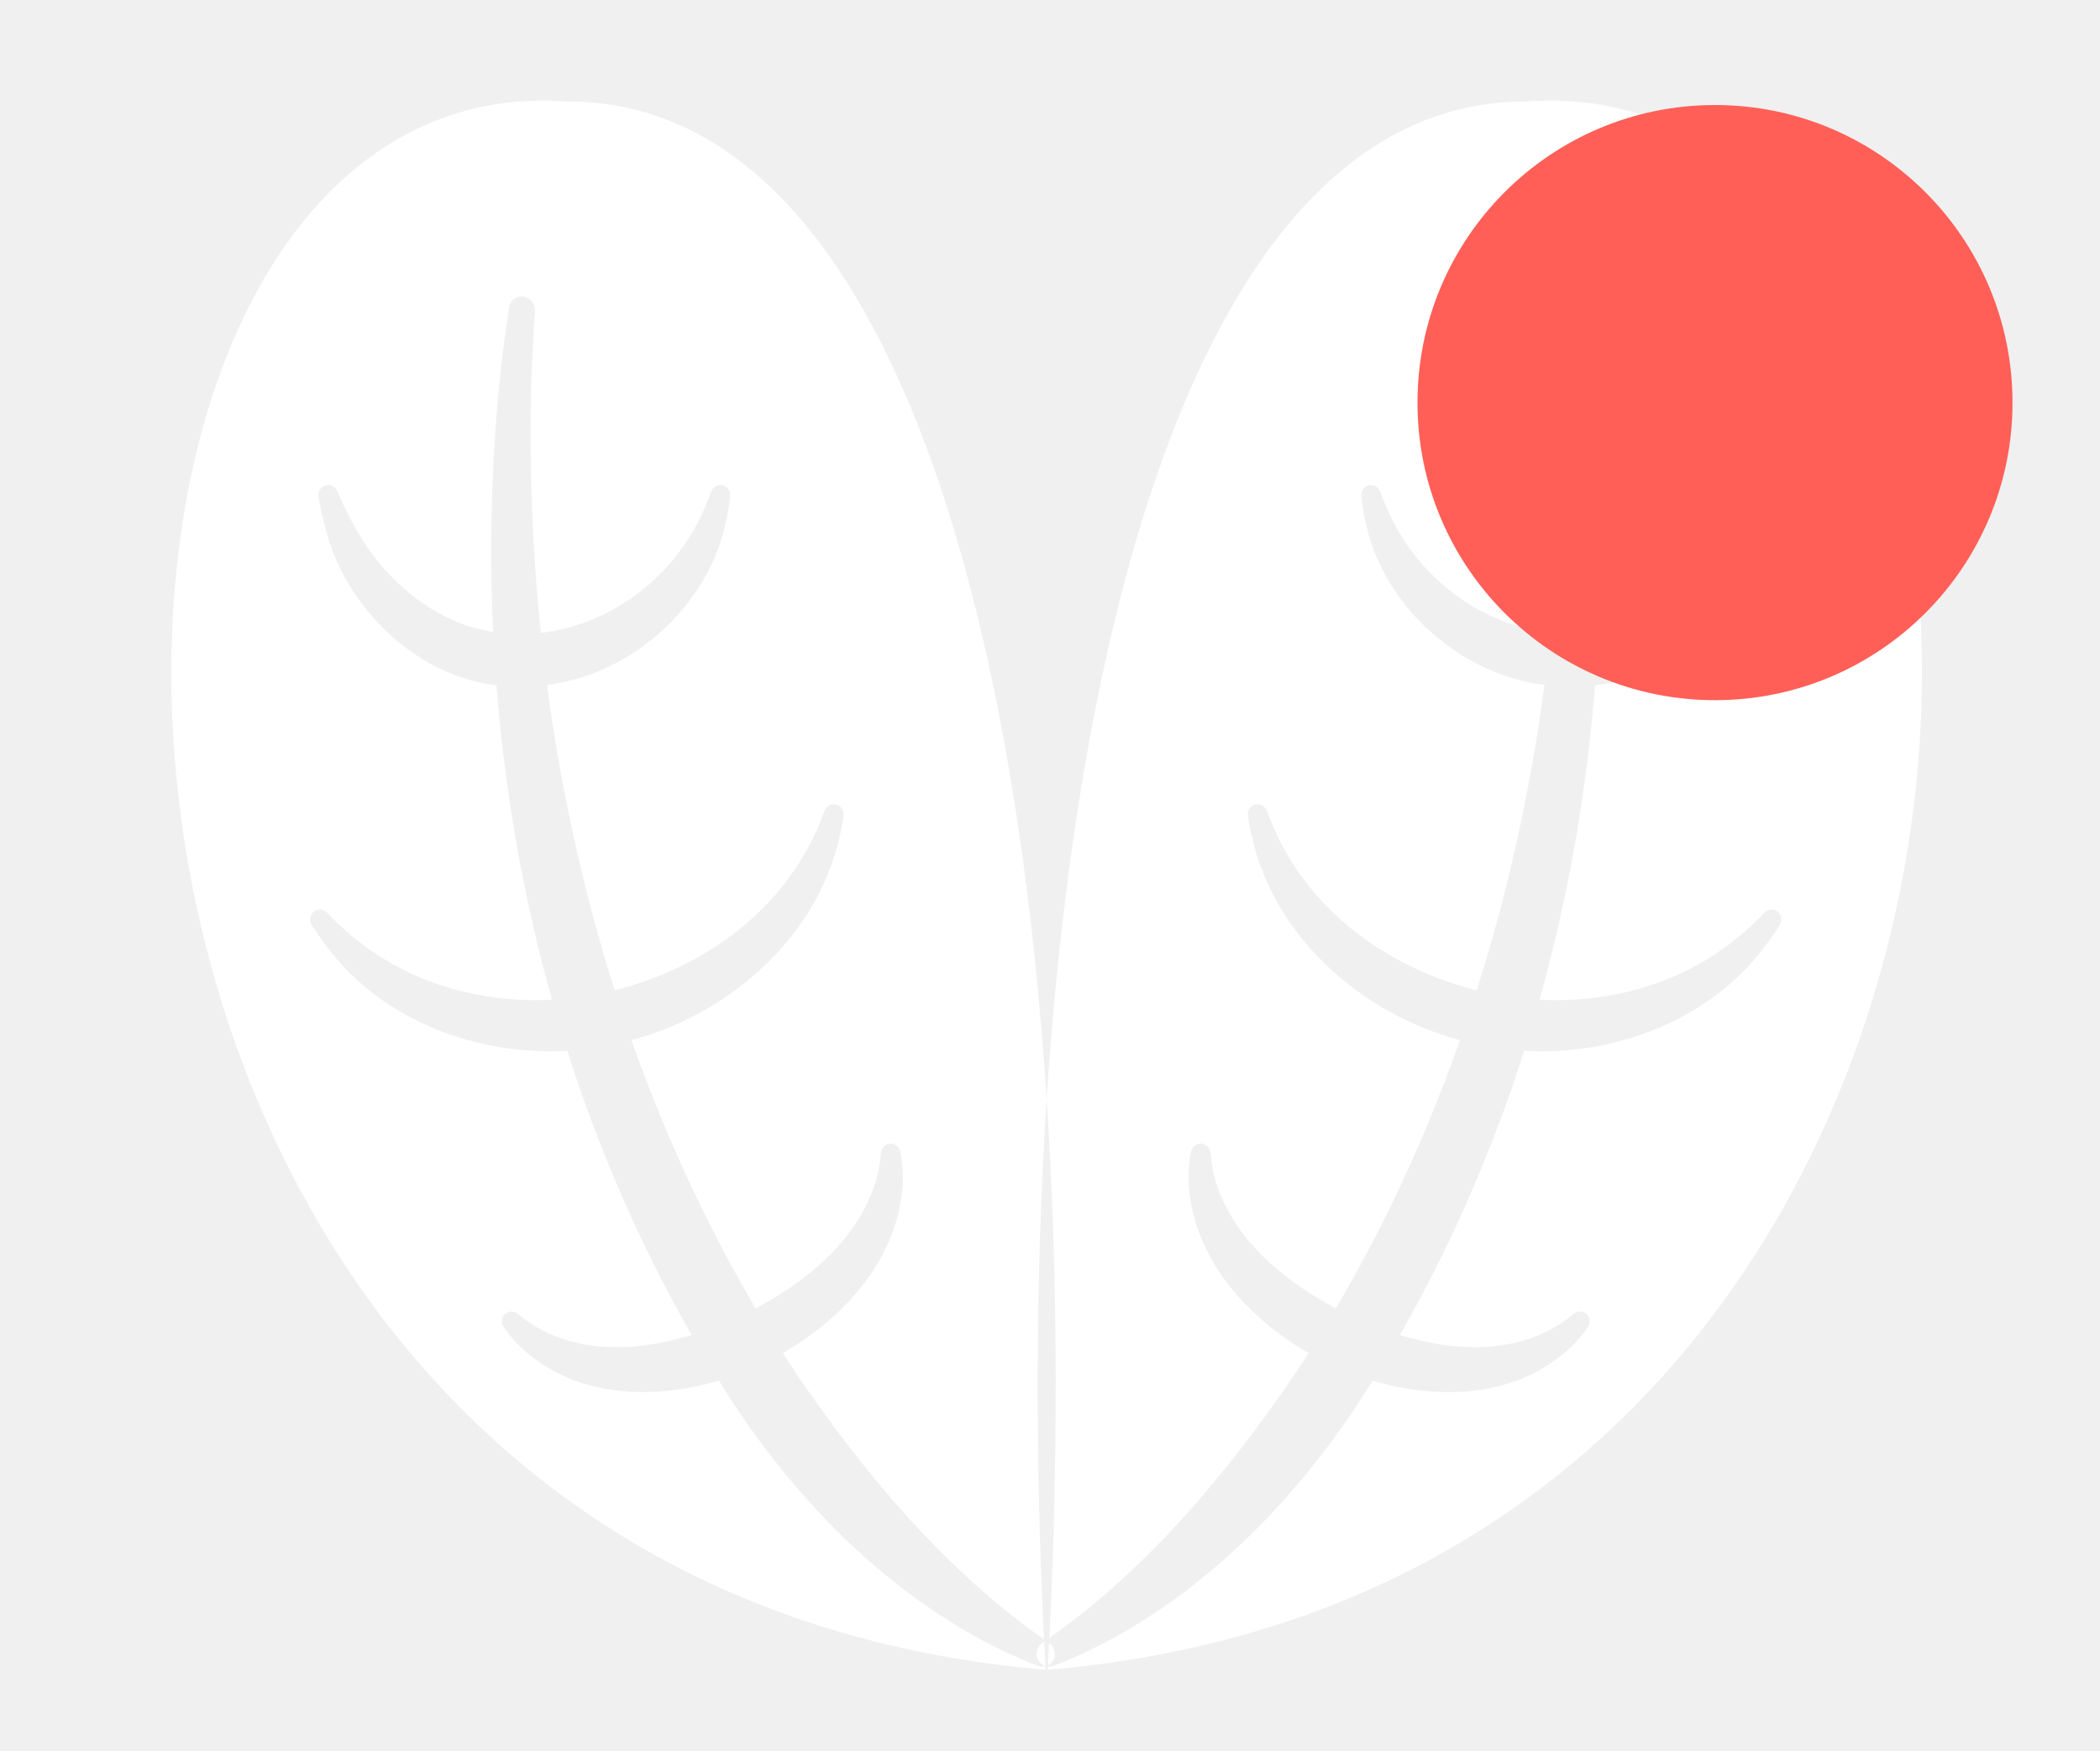
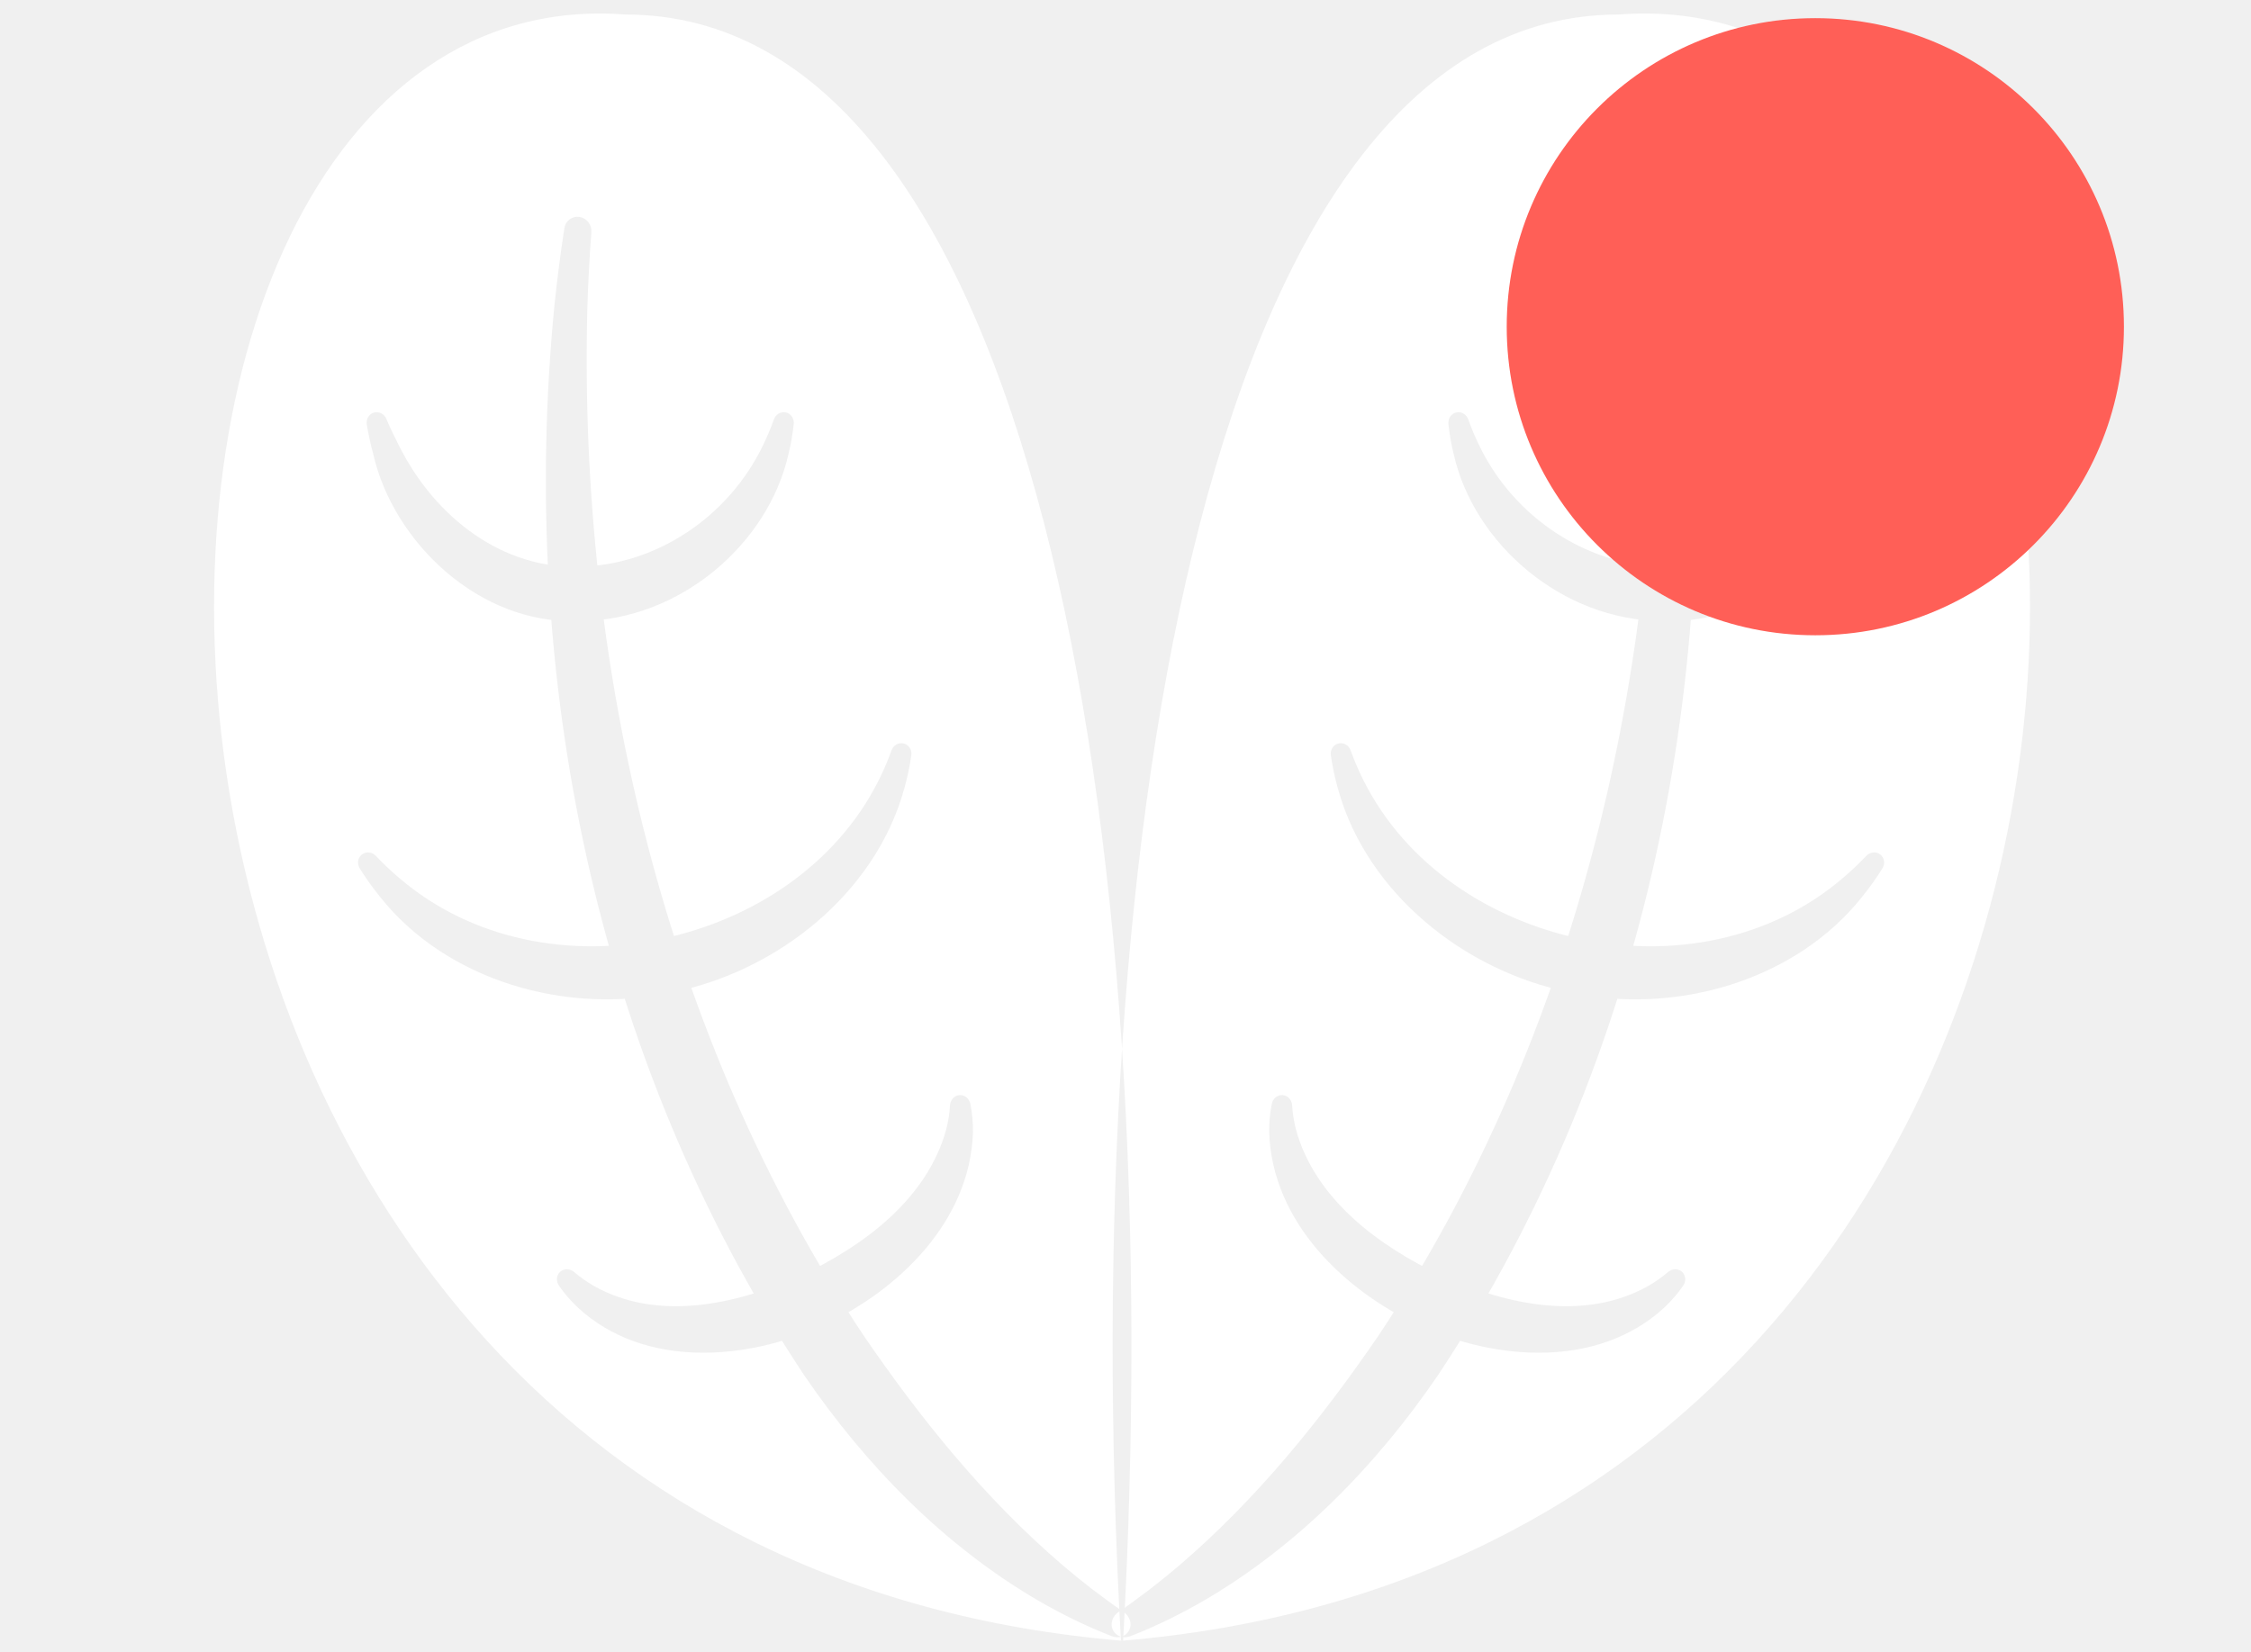
- <svg xmlns="http://www.w3.org/2000/svg" viewBox="40 14 240 200">
+ <svg xmlns="http://www.w3.org/2000/svg" viewBox="36 24 248 182">
  <defs>
    <mask id="veins">
      <rect x="0" y="0" width="320" height="240" fill="#FFFFFF" />
      <path fill="#000" d="M160.544 204.288C160.188 204.425 159.794 204.449 159.434 204.328C159.075 204.208 158.782 203.957 158.617 203.625C158.452 203.293 158.426 202.902 158.542 202.532C158.658 202.162 158.908 201.848 159.225 201.632C161.562 200.034 163.801 198.304 165.952 196.468C174.509 189.13 181.56 180.393 187.898 171.131C209.763 138.226 219.299 97.595 218.318 58.073C218.231 55.235 218.084 52.41 217.873 49.578C217.844 49.189 217.96 48.794 218.206 48.48C218.452 48.166 218.807 47.958 219.194 47.901C219.58 47.845 219.97 47.944 220.278 48.177C220.587 48.41 220.788 48.758 220.847 49.142C221.284 51.989 221.649 54.838 221.947 57.711C225.857 97.777 217.709 140.468 194.438 175.516C187.699 185.391 179.05 194.307 168.617 200.378C166.005 201.895 163.303 203.213 160.544 204.288Z M219.764 164.17C219.978 163.986 220.249 163.869 220.535 163.859C220.821 163.85 221.097 163.948 221.306 164.134C221.514 164.321 221.641 164.584 221.664 164.87C221.686 165.155 221.6 165.438 221.441 165.67C220.837 166.532 220.159 167.324 219.386 168.058C212.047 174.844 200.734 173.891 192.467 170.094C184.167 166.285 176.163 158.691 175.83 148.777C175.817 147.714 175.913 146.666 176.117 145.635C176.174 145.359 176.318 145.101 176.54 144.919C176.761 144.738 177.039 144.648 177.318 144.669C177.597 144.69 177.858 144.821 178.05 145.034C178.242 145.247 178.345 145.524 178.36 145.805C178.417 146.708 178.558 147.577 178.772 148.429C180.87 156.102 187.848 161.302 194.955 164.634C202.123 167.823 210.629 169.604 217.585 165.706C218.347 165.264 219.067 164.761 219.764 164.17Z M241.608 118.315C241.803 118.108 242.066 117.967 242.353 117.934C242.64 117.902 242.926 117.979 243.151 118.152C243.376 118.325 243.525 118.581 243.567 118.866C243.61 119.152 243.542 119.442 243.392 119.685C242.706 120.784 241.978 121.81 241.153 122.821C233.85 132.056 220.54 135.914 208.946 133.335C197.32 131.008 186.606 122.4 183.433 111.005C183.073 109.754 182.808 108.508 182.622 107.228C182.583 106.946 182.637 106.652 182.792 106.408C182.946 106.164 183.185 105.989 183.46 105.922C183.736 105.854 184.028 105.898 184.278 106.043C184.528 106.189 184.712 106.424 184.808 106.692C185.213 107.82 185.673 108.89 186.198 109.942C190.92 119.411 200.273 125.389 210.173 127.461C220.081 129.558 230.968 127.663 239.029 120.755C239.933 119.987 240.775 119.193 241.608 118.315Z M240.453 70.167C240.563 69.906 240.757 69.681 241.012 69.548C241.266 69.415 241.558 69.383 241.829 69.462C242.099 69.54 242.329 69.723 242.473 69.971C242.617 70.22 242.66 70.513 242.614 70.793C242.421 71.908 242.202 72.94 241.905 74.026C239.742 83.614 230.289 92.944 219.087 92.431C208.132 92.35 198.387 83.948 196.155 74.026C195.883 72.923 195.698 71.844 195.576 70.724C195.548 70.443 195.609 70.153 195.769 69.913C195.928 69.674 196.169 69.506 196.444 69.445C196.719 69.384 197.008 69.434 197.254 69.583C197.5 69.732 197.679 69.968 197.772 70.236C198.118 71.212 198.504 72.123 198.946 73.033C202.846 81.158 210.971 86.311 219.192 86.432C227.479 86.728 235.069 81.192 239.14 72.962C239.614 72.042 240.037 71.153 240.453 70.167Z M158.481 204.288C158.837 204.425 159.231 204.449 159.591 204.328C159.95 204.208 160.243 203.957 160.408 203.625C160.573 203.293 160.599 202.902 160.483 202.532C160.367 202.162 160.117 201.848 159.8 201.632C157.463 200.034 155.224 198.304 153.073 196.468C144.516 189.13 137.465 180.393 131.127 171.131C109.262 138.226 99.726 97.595 100.707 58.073C100.794 55.235 100.941 52.41 101.152 49.578C101.181 49.189 101.065 48.794 100.819 48.48C100.573 48.166 100.218 47.958 99.831 47.901C99.445 47.845 99.055 47.944 98.747 48.177C98.438 48.41 98.237 48.758 98.178 49.142C97.741 51.989 97.376 54.838 97.078 57.711C93.168 97.777 101.316 140.468 124.586 175.516C131.326 185.391 139.975 194.307 150.408 200.378C153.02 201.895 155.722 203.213 158.481 204.288Z M99.261 164.17C99.047 163.986 98.776 163.869 98.49 163.859C98.204 163.85 97.928 163.948 97.719 164.134C97.511 164.321 97.383 164.584 97.361 164.87C97.338 165.155 97.425 165.438 97.584 165.67C98.188 166.532 98.866 167.324 99.639 168.058C106.978 174.844 118.291 173.891 126.558 170.094C134.858 166.285 142.862 158.691 143.195 148.777C143.208 147.714 143.112 146.666 142.908 145.635C142.851 145.359 142.707 145.101 142.485 144.919C142.264 144.738 141.986 144.648 141.707 144.669C141.428 144.69 141.166 144.821 140.975 145.034C140.783 145.247 140.68 145.524 140.665 145.805C140.608 146.708 140.467 147.577 140.253 148.429C138.155 156.102 131.177 161.302 124.07 164.634C116.902 167.823 108.396 169.604 101.44 165.706C100.678 165.264 99.958 164.761 99.261 164.17Z M77.418 118.315C77.222 118.108 76.959 117.967 76.672 117.934C76.385 117.902 76.099 117.979 75.874 118.152C75.649 118.325 75.501 118.581 75.458 118.866C75.415 119.152 75.483 119.442 75.632 119.685C76.319 120.784 77.047 121.81 77.872 122.821C85.175 132.056 98.485 135.914 110.079 133.335C121.705 131.008 132.419 122.4 135.592 111.005C135.952 109.754 136.217 108.508 136.403 107.228C136.442 106.946 136.388 106.652 136.233 106.408C136.079 106.164 135.84 105.989 135.565 105.922C135.289 105.854 134.997 105.898 134.747 106.043C134.497 106.189 134.313 106.424 134.217 106.692C133.812 107.82 133.352 108.89 132.827 109.942C128.105 119.411 118.752 125.389 108.852 127.461C98.944 129.558 88.056 127.663 79.996 120.755C79.092 119.987 78.25 119.193 77.418 118.315Z M78.572 70.167C78.462 69.906 78.268 69.681 78.013 69.548C77.759 69.415 77.467 69.383 77.196 69.462C76.926 69.54 76.696 69.723 76.552 69.971C76.408 70.22 76.365 70.513 76.411 70.793C76.604 71.908 76.823 72.94 77.12 74.026C79.283 83.614 88.736 92.944 99.938 92.431C110.893 92.35 120.638 83.948 122.87 74.026C123.142 72.923 123.327 71.844 123.449 70.724C123.477 70.443 123.416 70.153 123.256 69.913C123.097 69.674 122.856 69.506 122.581 69.445C122.306 69.384 122.017 69.434 121.771 69.583C121.525 69.732 121.346 69.968 121.253 70.236C120.907 71.212 120.521 72.123 120.079 73.033C116.179 81.158 108.054 86.311 99.833 86.432C91.546 86.728 83.956 81.192 79.885 72.962C79.411 72.042 78.988 71.153 78.572 70.167Z" />
    </mask>
  </defs>
  <path fill="#FFFFFF" mask="url(#veins)" d="M159.737 204.8C36.221 194.555 38.184 20.523 104.909 25.6C149.768 25.6 164.721 115.2 159.737 204.8Z M159.5 204.8C283.016 194.555 281.053 20.523 214.328 25.6C169.469 25.6 154.516 115.2 159.5 204.8Z" />
  <path fill="#FF5F57" d="M202 60 a34 34 0 1 0 68 0 a34 34 0 1 0 -68 0 Z" />
</svg>
